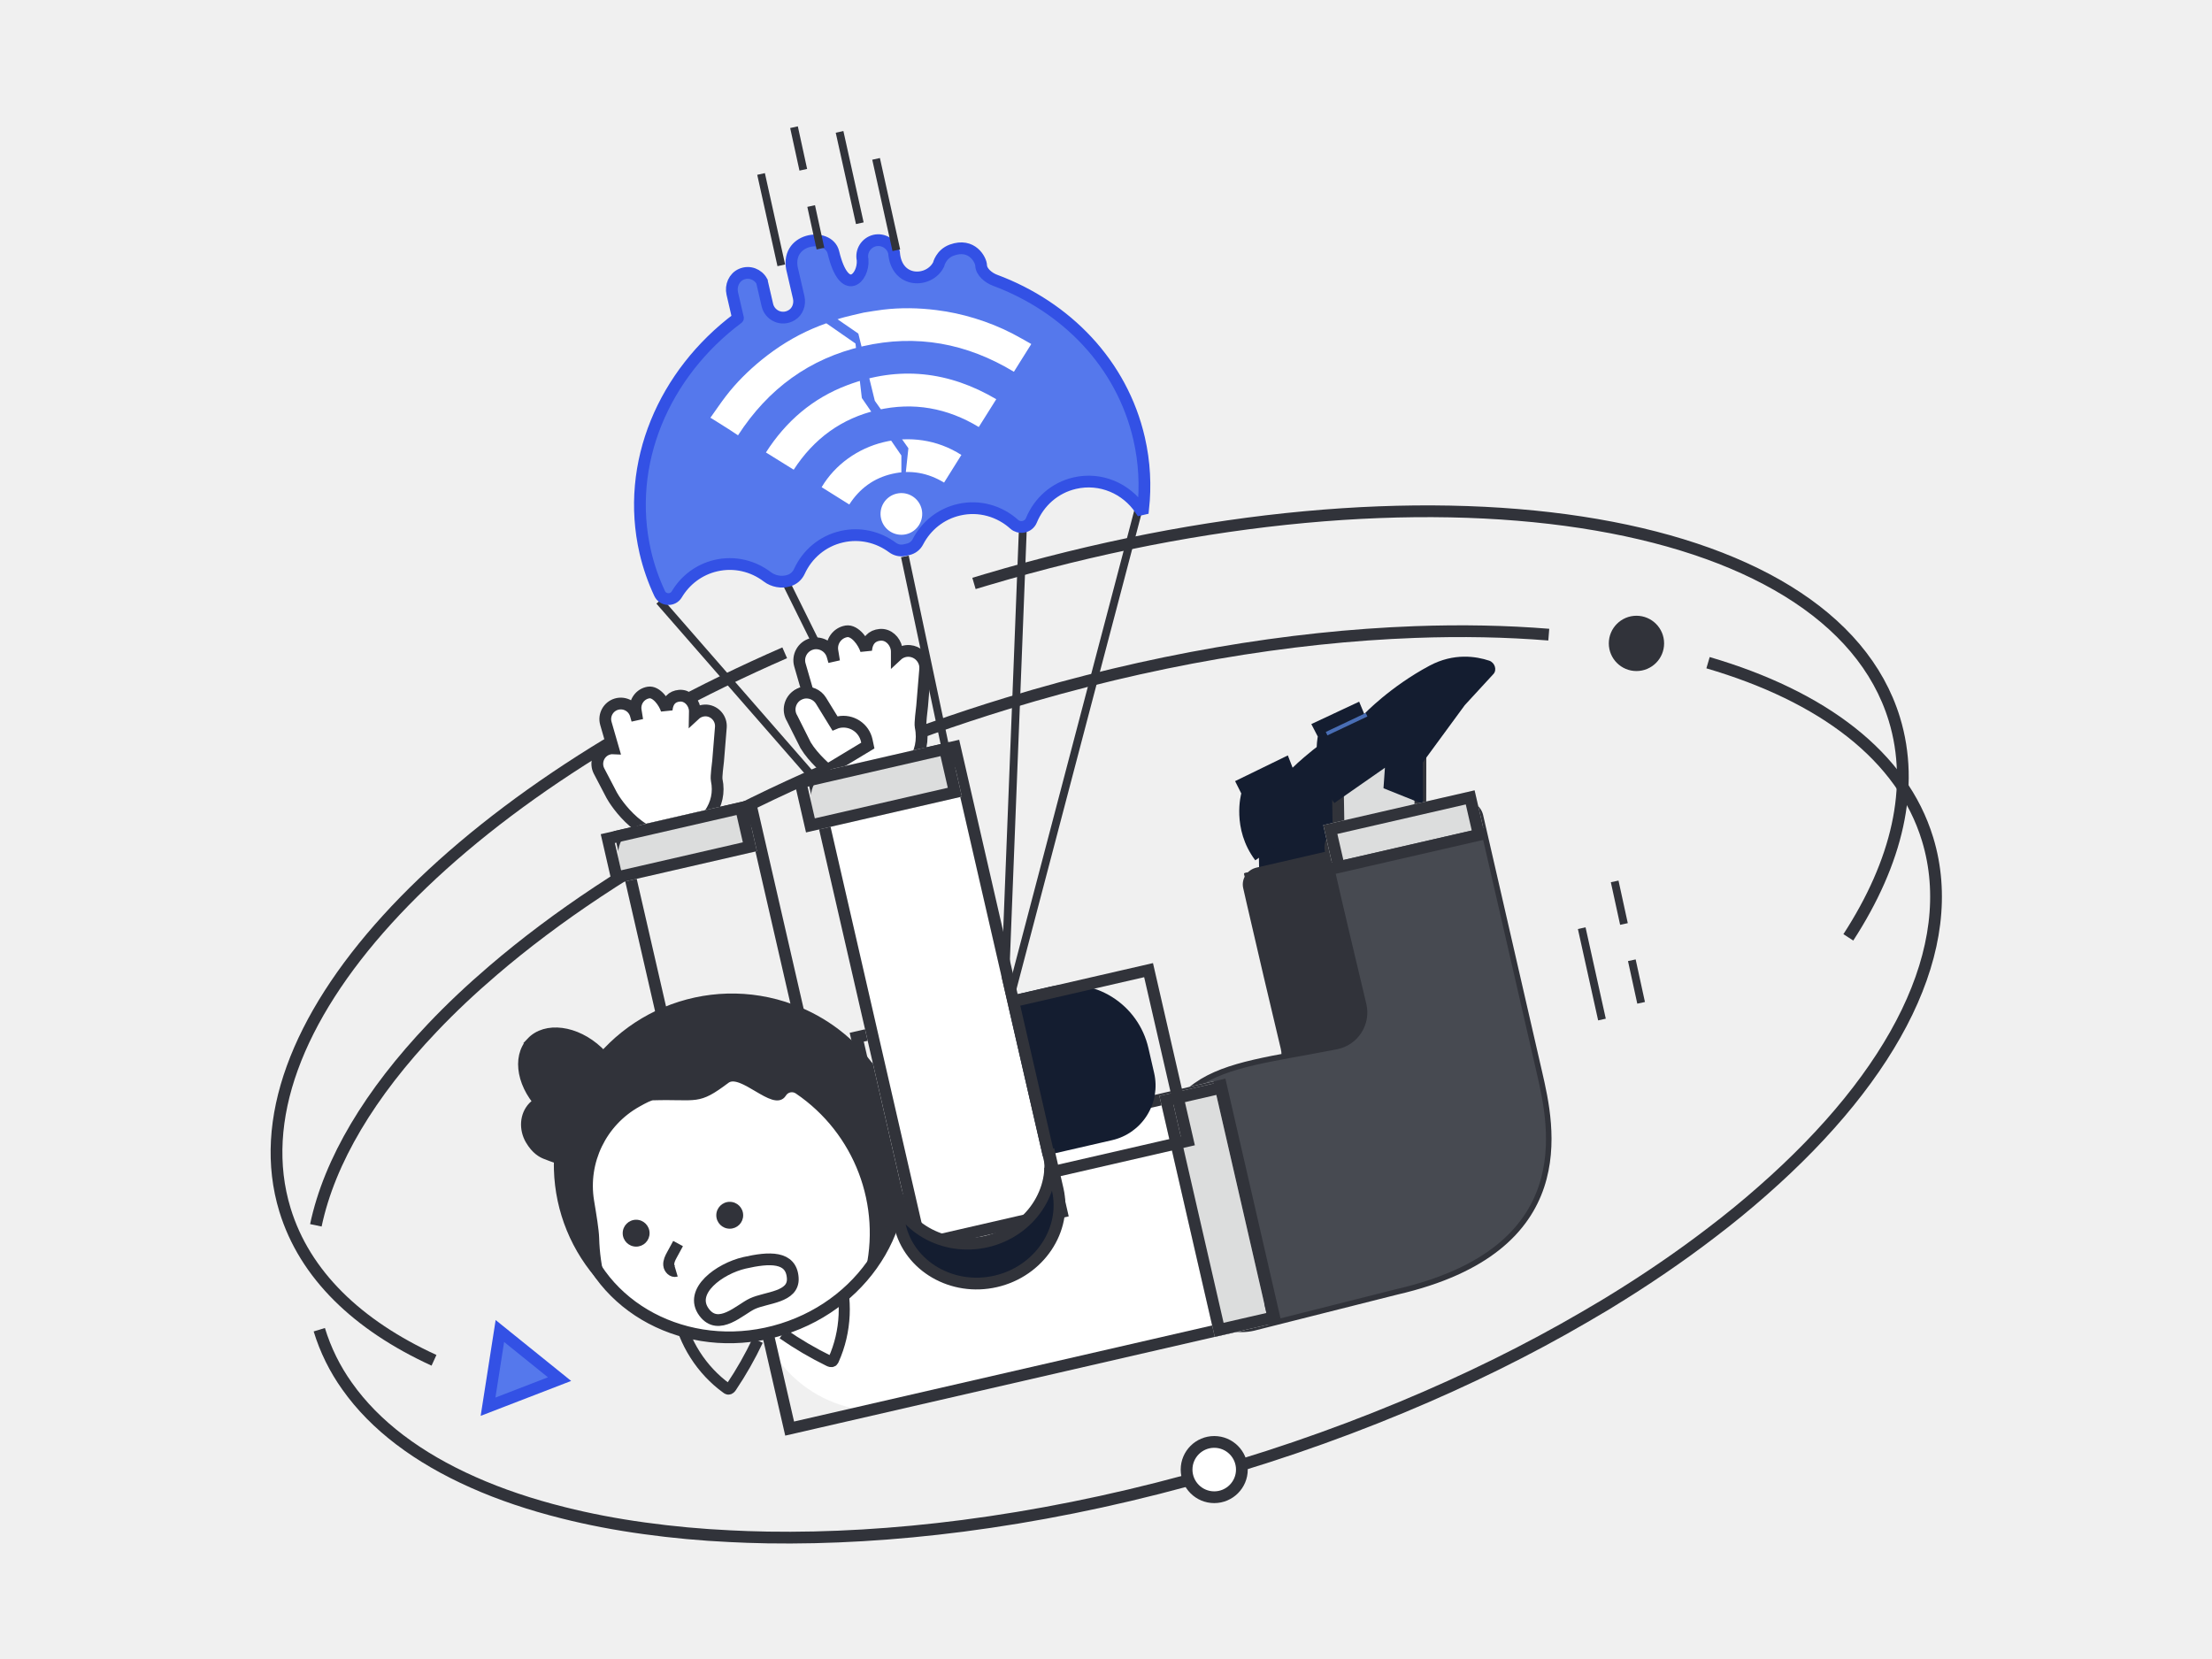
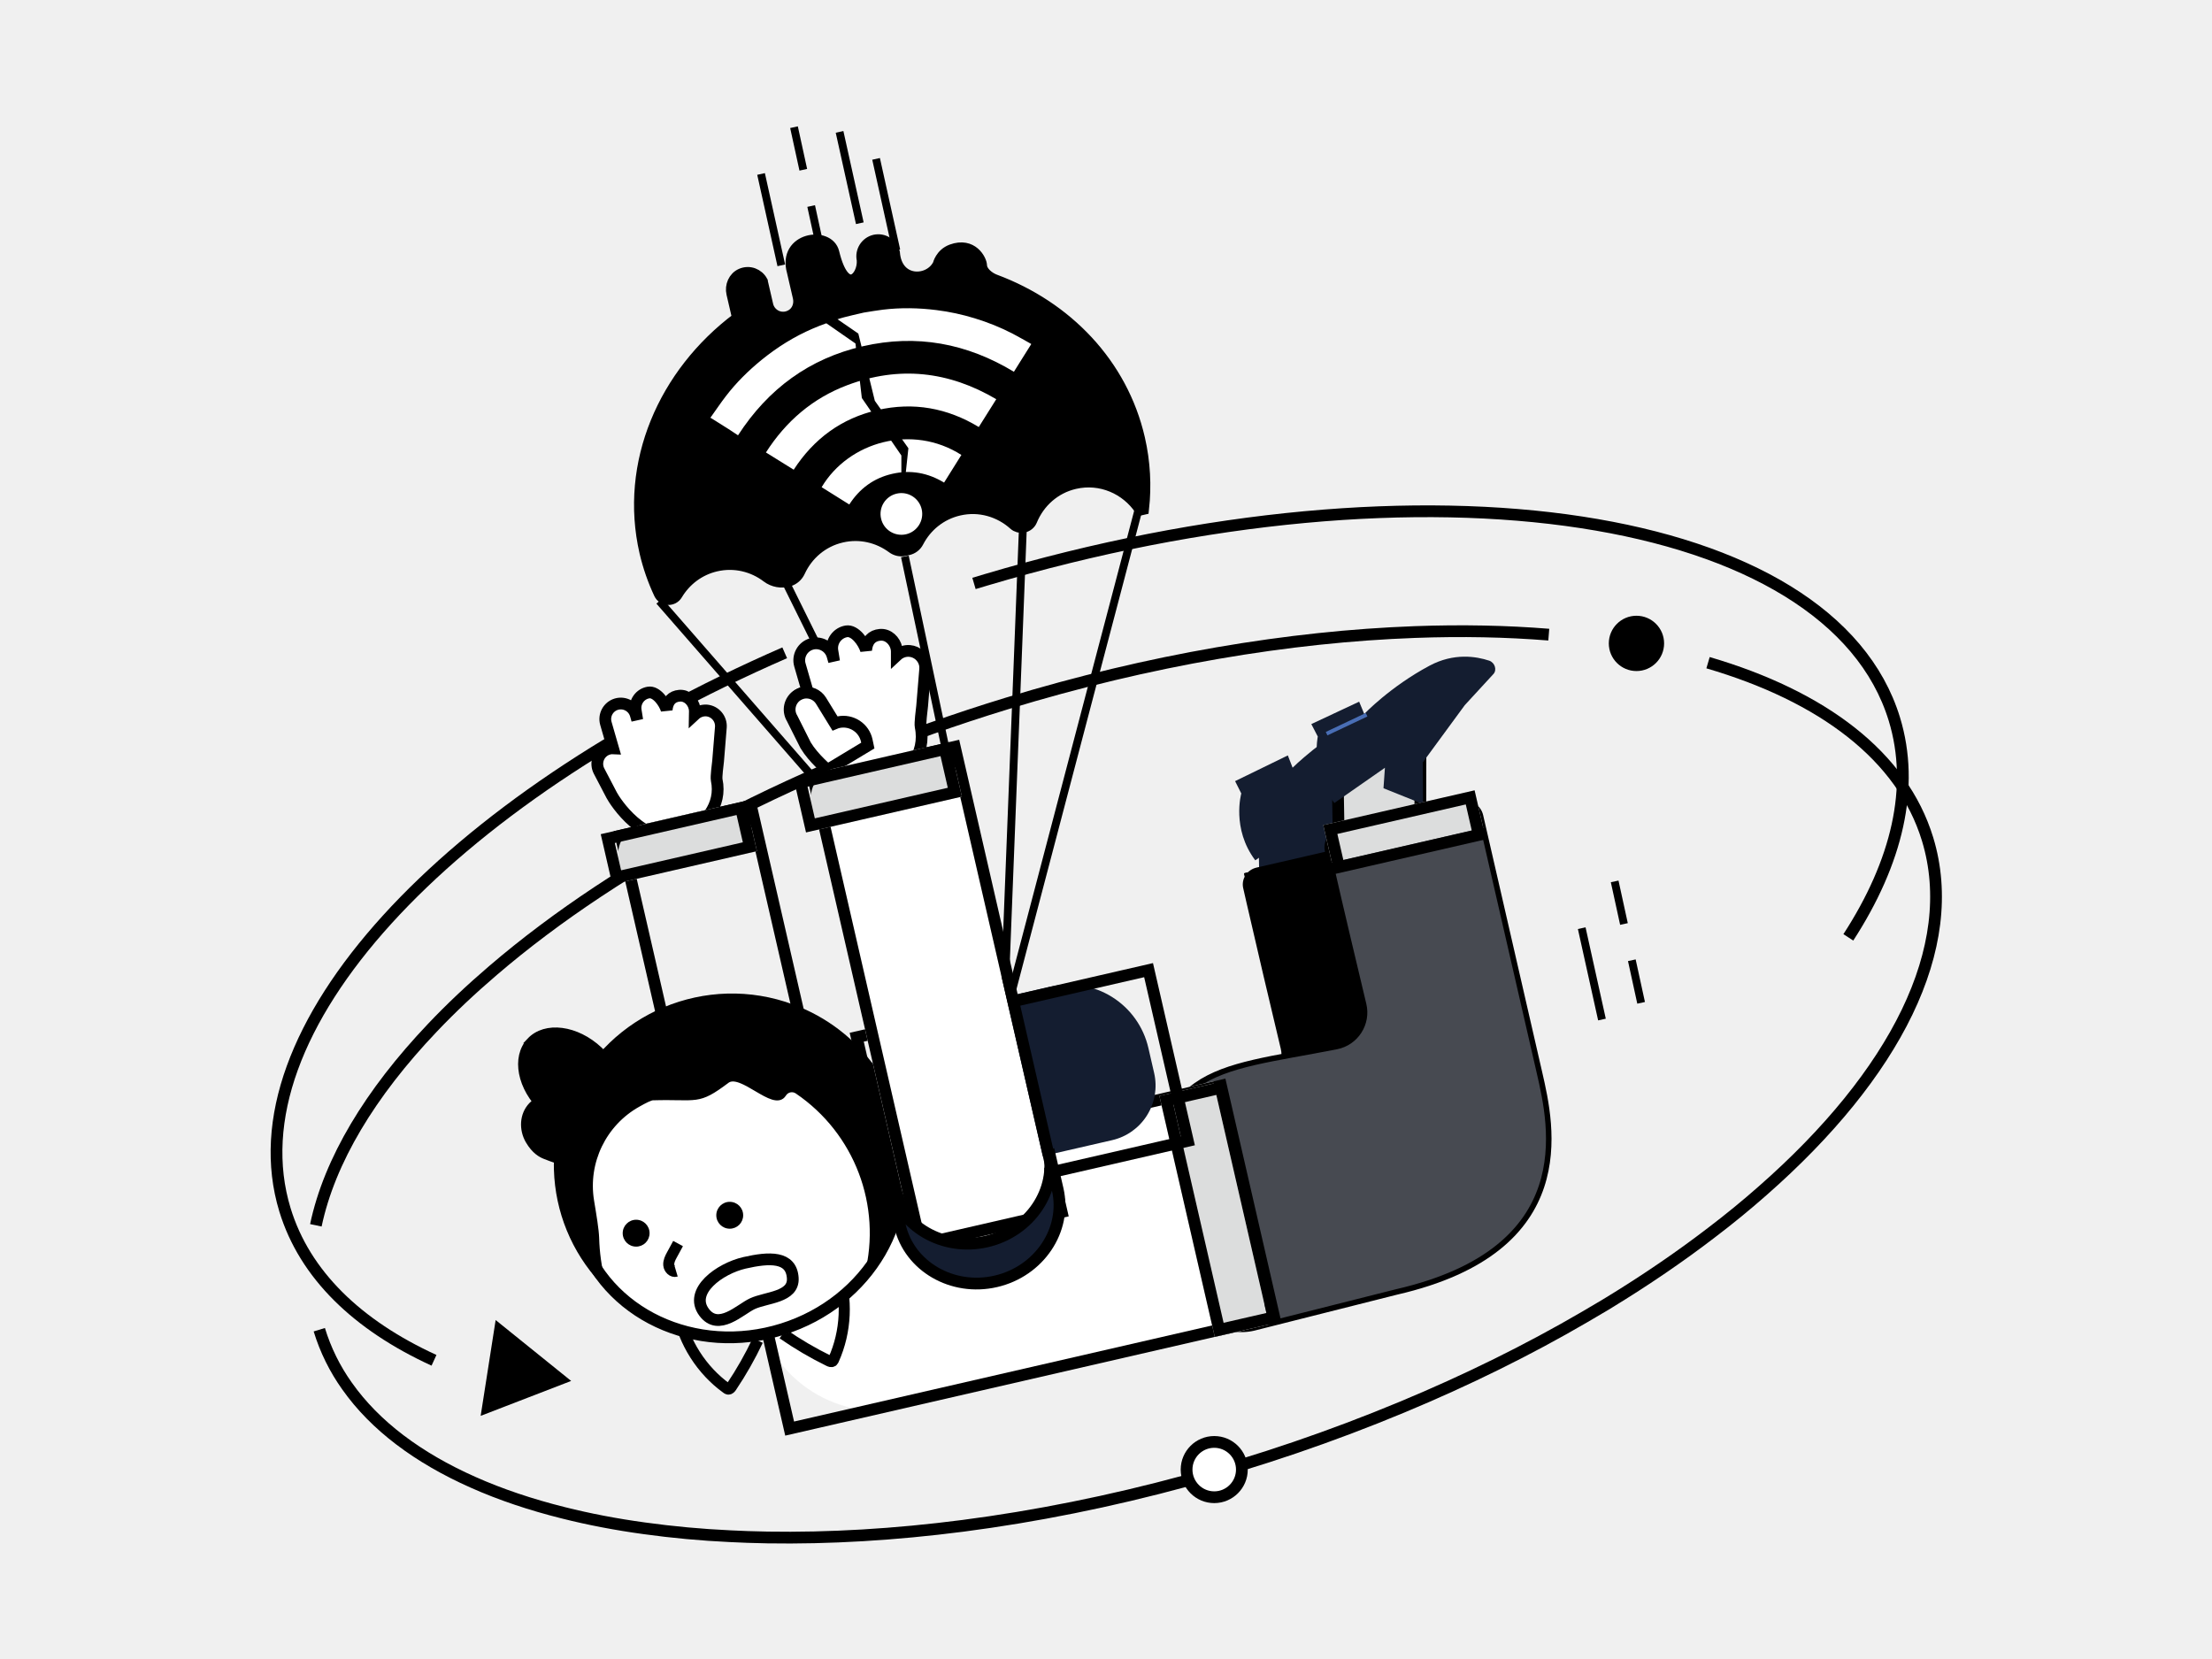
<svg xmlns="http://www.w3.org/2000/svg" viewBox="0 0 400 300" fill="none">
-   <path d="M78.48 245.986c-13.84-6.34-23.37-15.49-26.95-27.21-9.88-32.4 29.02-73.97 90.37-100.73" stroke="#31333A" stroke-width="2.126" />
-   <path fill-rule="evenodd" clip-rule="evenodd" d="M295.923 111.346c-2.76 0-5 2.24-5 5s2.24 5 5 5 5-2.24 5-5-2.24-5-5-5Z" fill="#31333A" />
-   <path d="M176.127 105.504c.75-.22 1.49-.45 2.24-.67 79.45-23.62 152.7-12.48 164.2 25.22 3.74 12.27.49 25.85-8.33 39.45" stroke="#31333A" stroke-width="2.126" />
-   <path d="M57.118 221.574c2.46-11.69 9.82-23.9 21.1-35.75 3.31-3.49 6.98-6.95 10.96-10.35 11.4-9.77 25.39-19.07 41.38-27.38 15.5-8.07 32.87-15.19 51.57-20.9 25.8-7.87 51.01-12.07 73.72-12.9 8.45-.31 16.55-.15 24.22.47M308.868 119.835c20.71 6.07 35.11 16.87 39.7 31.91 5.98 19.62-5.91 42.59-29.84 63.59-2.9 2.56-5.99 5.09-9.24 7.56-5.7 4.37-11.91 8.61-18.58 12.68l-1.44.87-.03.01c-.96.58-1.93 1.15-2.92 1.72-10.1 5.89-21.17 11.37-33.03 16.3a316.644 316.644 0 0 1-38.97 13.3c-13.8 3.75-27.36 6.45-40.38 8.14-12.36 1.6-24.24 2.29-35.37 2.11-.12 0-.23 0-.34-.01-2.16-.04-4.3-.11-6.4-.22a170.912 170.912 0 0 1-15.52-1.43c-5.13-.7-10.02-1.64-14.63-2.8-5.92-1.48-11.4-3.32-16.33-5.52-9.94-4.41-17.73-10.23-22.78-17.39a35.28 35.28 0 0 1-5.03-10.2" stroke="#31333A" stroke-width="2.126" />
-   <path fill-rule="evenodd" clip-rule="evenodd" d="m90.394 240.689 10.79 8.7-12.93 4.99 2.14-13.69Z" fill="#5578EC" />
-   <path d="m101.184 249.389-10.79-8.7-2.14 13.69 12.93-4.99Z" stroke="#3351E5" stroke-width="2.126" />
+   <path d="M78.48 245.986c-13.84-6.34-23.37-15.49-26.95-27.21-9.88-32.4 29.02-73.97 90.37-100.73" stroke="#000000" stroke-width="2.126" />
+   <path fill-rule="evenodd" clip-rule="evenodd" d="M295.923 111.346c-2.76 0-5 2.24-5 5s2.24 5 5 5 5-2.24 5-5-2.24-5-5-5Z" fill="#000000" />
+   <path d="M176.127 105.504c.75-.22 1.49-.45 2.24-.67 79.45-23.62 152.7-12.48 164.2 25.22 3.74 12.27.49 25.85-8.33 39.45" stroke="#000000" stroke-width="2.126" />
+   <path d="M57.118 221.574c2.46-11.69 9.82-23.9 21.1-35.75 3.31-3.49 6.98-6.95 10.96-10.35 11.4-9.77 25.39-19.07 41.38-27.38 15.5-8.07 32.87-15.19 51.57-20.9 25.8-7.87 51.01-12.07 73.72-12.9 8.45-.31 16.55-.15 24.22.47M308.868 119.835c20.71 6.07 35.11 16.87 39.7 31.91 5.98 19.62-5.91 42.59-29.84 63.59-2.9 2.56-5.99 5.09-9.24 7.56-5.7 4.37-11.91 8.61-18.58 12.68l-1.44.87-.03.01c-.96.58-1.93 1.15-2.92 1.72-10.1 5.89-21.17 11.37-33.03 16.3a316.644 316.644 0 0 1-38.97 13.3c-13.8 3.75-27.36 6.45-40.38 8.14-12.36 1.6-24.24 2.29-35.37 2.11-.12 0-.23 0-.34-.01-2.16-.04-4.3-.11-6.4-.22a170.912 170.912 0 0 1-15.52-1.43c-5.13-.7-10.02-1.64-14.63-2.8-5.92-1.48-11.4-3.32-16.33-5.52-9.94-4.41-17.73-10.23-22.78-17.39a35.28 35.28 0 0 1-5.03-10.2" stroke="#000000" stroke-width="2.126" />
+   <path fill-rule="evenodd" clip-rule="evenodd" d="m90.394 240.689 10.79 8.7-12.93 4.99 2.14-13.69Z" fill="#000" />
+   <path d="m101.184 249.389-10.79-8.7-2.14 13.69 12.93-4.99Z" stroke="#000000" stroke-width="2.126" />
  <path fill-rule="evenodd" clip-rule="evenodd" d="M219.571 260.745c-2.76 0-5 2.24-5 5s2.24 5 5 5 5-2.24 5-5-2.24-5-5-5Z" fill="#fff" />
-   <path d="M219.571 260.745c-2.76 0-5 2.24-5 5s2.24 5 5 5 5-2.24 5-5-2.24-5-5-5Z" stroke="#31333A" stroke-width="2.126" />
+   <path d="M219.571 260.745c-2.76 0-5 2.24-5 5s2.24 5 5 5 5-2.24 5-5-2.24-5-5-5Z" stroke="#000000" stroke-width="2.126" />
  <path fill-rule="evenodd" clip-rule="evenodd" d="M129.794 138.147c-.108.908-.289 2.422-.191 2.902.95 4.51-2.08 8.41-6.45 9.88-6.65 2.24-11.97-6.03-12.53-7.11l-2.3-4.4a2.838 2.838 0 0 1 1.2-3.8c.23-.11.47-.2.72-.25.21-.04.42-.06.62-.05l-1.3-4.51a2.817 2.817 0 0 1 2.12-3.53c1.42-.3 2.87.55 3.28 1.97l.27.95-.28-1.75c-.24-1.53.8-2.98 2.33-3.22 1.41-.23 2.87 1.81 3.27 3.14.14-1.61.98-2.45 2.31-2.56 1.36-.12 2.46.97 2.73 2.24.04.18.06.39.06.6l-.01.58c.56-.52 1.34-.81 2.15-.75a2.83 2.83 0 0 1 2.56 3.04l-.5 6.12c-.013.124-.034.3-.059.508Z" fill="#fff" />
-   <path d="M129.603 141.049c-.12-.59.18-2.74.25-3.41l.5-6.12a2.83 2.83 0 0 0-2.56-3.04c-.81-.06-1.59.23-2.15.75l.01-.58c0-.21-.02-.42-.06-.6-.27-1.27-1.37-2.36-2.73-2.24-1.33.11-2.17.95-2.31 2.56-.4-1.33-1.86-3.37-3.27-3.14-1.53.24-2.57 1.69-2.33 3.22l.28 1.75-.27-.95a2.82 2.82 0 0 0-3.48-1.92c-1.49.43-2.35 2-1.92 3.48l1.3 4.51c-.2-.01-.41.01-.62.05-.25.05-.49.14-.72.25a2.838 2.838 0 0 0-1.2 3.8l2.3 4.4c.56 1.08 5.88 9.35 12.53 7.11 4.37-1.47 7.4-5.37 6.45-9.88Z" stroke="#31333A" stroke-width="2.126" />
-   <path d="m119.232 108.689 62.89 72.07M142.293 105.671l10.93 22.08 3.45 6.97 4.67 9.45 19.03 38.47M163.63 100.621l4.98 23.5 1.57 7.42 2.13 10.05 8.66 40.96M184.965 95.57l-.97 24.92-.31 7.87-.42 10.66-1.7 43.44M206.31 90.52l-5.13 19.511-1.8 6.83-2.19 8.32-2.96 11.26-12.07 45.92" stroke="#31333A" stroke-width="1.417" />
+   <path d="M129.603 141.049c-.12-.59.18-2.74.25-3.41l.5-6.12a2.83 2.83 0 0 0-2.56-3.04c-.81-.06-1.59.23-2.15.75l.01-.58c0-.21-.02-.42-.06-.6-.27-1.27-1.37-2.36-2.73-2.24-1.33.11-2.17.95-2.31 2.56-.4-1.33-1.86-3.37-3.27-3.14-1.53.24-2.57 1.69-2.33 3.22l.28 1.75-.27-.95a2.82 2.82 0 0 0-3.48-1.92c-1.49.43-2.35 2-1.92 3.48l1.3 4.51c-.2-.01-.41.01-.62.05-.25.05-.49.14-.72.25a2.838 2.838 0 0 0-1.2 3.8l2.3 4.4c.56 1.08 5.88 9.35 12.53 7.11 4.37-1.47 7.4-5.37 6.45-9.88Z" stroke="#000000" stroke-width="2.126" />
+   <path d="m119.232 108.689 62.89 72.07M142.293 105.671l10.93 22.08 3.45 6.97 4.67 9.45 19.03 38.47M163.63 100.621l4.98 23.5 1.57 7.42 2.13 10.05 8.66 40.96M184.965 95.57l-.97 24.92-.31 7.87-.42 10.66-1.7 43.44M206.31 90.52l-5.13 19.511-1.8 6.83-2.19 8.32-2.96 11.26-12.07 45.92" stroke="#000000" stroke-width="1.417" />
  <path fill-rule="evenodd" clip-rule="evenodd" d="m242.317 144.705-.03 19.21-14.46 1.64-.25-15 14.74-5.85Z" fill="#141D30" />
  <path fill-rule="evenodd" clip-rule="evenodd" d="m244.624 147.163-.38 7.68-7.53-2.52.49-3.79-10.21 7.04c-4.33-5.73-2.53-12.09-2.53-12.09l-1.12-2.23 9.54-4.65.86 2.22s5.33-5.3 13.22-9.6c4.86-2.64 9.17-2.21 11.65-1.55 1.09.29 1.47 1.63.68 2.43l-5.89 6.05-8.78 11.01Z" fill="#141D30" />
-   <path fill-rule="evenodd" clip-rule="evenodd" d="M232.089 189.524c-1.47-6.12-4.81-20.32-6.19-26.39l-.6-2.64c-.32-1.39.59-2.79 2.04-3.12l20.17-4.64c1.44-.33 2.87.53 3.19 1.92l9.47 41.22c1.97 8.54 6.52 28.36-24.01 35.38l-23.77 5.98c-4.76 1.09-9.51-1.77-10.56-6.35l-4.01-17.45c-1.308-5.704-.93-5.946 3.26-8.634.872-.559 1.909-1.224 3.13-2.066 5.16-3.55 12.71-4.31 23.33-6.41 3.22-.64 5.29-3.72 4.55-6.8Z" fill="#31333A" />
-   <path d="M225.899 163.134c1.38 6.07 4.72 20.27 6.19 26.39.74 3.08-1.33 6.16-4.55 6.8-10.62 2.1-18.17 2.86-23.33 6.41-7.09 4.89-7.97 3.81-6.39 10.7l4.01 17.45c1.05 4.58 5.8 7.44 10.56 6.35l23.77-5.98c30.53-7.02 25.98-26.84 24.01-35.38l-9.47-41.22c-.32-1.39-1.75-2.25-3.19-1.92l-20.17 4.64c-1.45.33-2.36 1.73-2.04 3.12l.6 2.64Z" stroke="#31333A" />
-   <path fill-rule="evenodd" clip-rule="evenodd" d="m224.965 157.915 1.433 6.237 25.155-5.781-1.434-6.237-25.154 5.781Z" fill="#31333A" />
-   <path d="m251.177 158.969-1.433-6.236-24.18 5.558 1.433 6.236 24.18-5.558Z" stroke="#31333A" />
+   <path fill-rule="evenodd" clip-rule="evenodd" d="M232.089 189.524c-1.47-6.12-4.81-20.32-6.19-26.39l-.6-2.64c-.32-1.39.59-2.79 2.04-3.12l20.17-4.64c1.44-.33 2.87.53 3.19 1.92l9.47 41.22c1.97 8.54 6.52 28.36-24.01 35.38l-23.77 5.98c-4.76 1.09-9.51-1.77-10.56-6.35l-4.01-17.45c-1.308-5.704-.93-5.946 3.26-8.634.872-.559 1.909-1.224 3.13-2.066 5.16-3.55 12.71-4.31 23.33-6.41 3.22-.64 5.29-3.72 4.55-6.8Z" fill="#000000" />
+   <path d="M225.899 163.134c1.38 6.07 4.72 20.27 6.19 26.39.74 3.08-1.33 6.16-4.55 6.8-10.62 2.1-18.17 2.86-23.33 6.41-7.09 4.89-7.97 3.81-6.39 10.7l4.01 17.45c1.05 4.58 5.8 7.44 10.56 6.35l23.77-5.98c30.53-7.02 25.98-26.84 24.01-35.38l-9.47-41.22c-.32-1.39-1.75-2.25-3.19-1.92l-20.17 4.64c-1.45.33-2.36 1.73-2.04 3.12l.6 2.64Z" stroke="#000000" />
+   <path fill-rule="evenodd" clip-rule="evenodd" d="m224.965 157.915 1.433 6.237 25.155-5.781-1.434-6.237-25.154 5.781Z" fill="#000000" />
+   <path d="m251.177 158.969-1.433-6.236-24.18 5.558 1.433 6.236 24.18-5.558Z" stroke="#000000" />
  <path fill-rule="evenodd" clip-rule="evenodd" d="m256.867 134.162-.04 19.52-14.68 1.67-.26-15.25 14.98-5.94Z" fill="#DCDDDD" />
-   <path d="m256.827 153.682.04-19.52-14.98 5.94.26 15.25 14.68-1.67Z" stroke="#31333A" stroke-width="2.126" />
+   <path d="m256.827 153.682.04-19.52-14.98 5.94.26 15.25 14.68-1.67Z" stroke="#000000" stroke-width="2.126" />
  <path fill-rule="evenodd" clip-rule="evenodd" d="m257.329 145.406-7.15-2.87.26-3.7-9.15 6.38c-4.34-5.86-2.99-12.02-2.99-12.02l-1.17-2.26 8.65-4.05.92 2.22s4.68-4.93 11.81-8.73c4.39-2.35 8.43-1.69 10.78-.91 1.03.34 1.45 1.68.77 2.42l-5.18 5.63-7.6 10.36.05 7.53Z" fill="#141D30" />
  <path d="m239.891 132.669 7.23-3.42" stroke="#496EB5" stroke-width=".688" />
  <path fill-rule="evenodd" clip-rule="evenodd" d="M240.075 153.865a2.92 2.92 0 0 1 2.2-3.5l21.94-5.05c1.57-.36 3.14.63 3.5 2.2l10.68 46.49.002.007c2.211 9.634 7.34 31.985-25.862 39.613l-25.86 6.52c-5.17 1.19-10.37-2.07-11.56-7.24l-4.52-19.68c-1.79-7.77-1.96-11.53 5.72-16.97 5.6-3.95 13.82-4.74 25.38-7.01 3.49-.69 5.72-4.15 4.89-7.61-1.65-6.91-4.28-17.95-5.83-24.8l-.68-2.97Z" fill="#474A51" />
-   <path d="M242.275 150.365a2.92 2.92 0 0 0-2.2 3.5l.68 2.97c1.55 6.85 4.18 17.89 5.83 24.8.83 3.46-1.4 6.92-4.89 7.61-11.56 2.27-19.78 3.06-25.38 7.01-7.68 5.44-7.51 9.2-5.72 16.97l4.52 19.68c1.19 5.17 6.39 8.43 11.56 7.24l25.86-6.52c33.21-7.63 28.07-29.99 25.86-39.62l-10.68-46.49a2.928 2.928 0 0 0-3.5-2.2l-21.94 5.05Z" stroke="#31333A" />
+   <path d="M242.275 150.365a2.92 2.92 0 0 0-2.2 3.5l.68 2.97c1.55 6.85 4.18 17.89 5.83 24.8.83 3.46-1.4 6.92-4.89 7.61-11.56 2.27-19.78 3.06-25.38 7.01-7.68 5.44-7.51 9.2-5.72 16.97l4.52 19.68c1.19 5.17 6.39 8.43 11.56 7.24l25.86-6.52c33.21-7.63 28.07-29.99 25.86-39.62l-10.68-46.49a2.928 2.928 0 0 0-3.5-2.2l-21.94 5.05Z" stroke="#000000" />
  <path fill-rule="evenodd" clip-rule="evenodd" d="m163.963 254.559 60.775-13.968a5 5 0 0 0 3.121-2.226 5 5 0 0 0 .64-3.779l-8.977-39.062-72.325 16.622a15.676 15.676 0 0 0-9.788 6.97 15.674 15.674 0 0 0-1.996 11.848l1.532 6.666a22.53 22.53 0 0 0 10.002 14.057 22.545 22.545 0 0 0 17.016 2.872Z" fill="#fff" />
-   <path d="m220.794 196.323-87.624 20.138 9.623 41.871 87.624-20.139-9.623-41.87Z" stroke="#31333A" stroke-width="2.126" />
-   <path d="m135.795 145.694-23.545 5.411L130 228.337l23.545-5.411-17.75-77.232Z" stroke="#31333A" stroke-width="2.126" />
-   <path d="M137.025 242.4a64.573 64.573 0 0 1-4.78 8.41c-.13.19-.31.4-.54.39-.12-.01-.23-.09-.32-.16-4.51-3.26-7.71-8.28-8.77-13.74M141.545 241.192c2.65 1.84 5.44 3.48 8.34 4.9.21.1.47.2.66.07.1-.07.15-.19.2-.3 2.28-5.07 2.55-11.02.74-16.28" stroke="#31333A" stroke-width="2" />
+   <path d="m220.794 196.323-87.624 20.138 9.623 41.871 87.624-20.139-9.623-41.87Z" stroke="#000000" stroke-width="2.126" />
+   <path d="m135.795 145.694-23.545 5.411L130 228.337l23.545-5.411-17.75-77.232Z" stroke="#000000" stroke-width="2.126" />
+   <path d="M137.025 242.4a64.573 64.573 0 0 1-4.78 8.41c-.13.19-.31.4-.54.39-.12-.01-.23-.09-.32-.16-4.51-3.26-7.71-8.28-8.77-13.74M141.545 241.192c2.65 1.84 5.44 3.48 8.34 4.9.21.1.47.2.66.07.1-.07.15-.19.2-.3 2.28-5.07 2.55-11.02.74-16.28" stroke="#000000" stroke-width="2" />
  <path fill-rule="evenodd" clip-rule="evenodd" d="m219.67 241.756 9.814-2.256-10.015-43.574-9.814 2.256 10.015 43.574Z" fill="#DCDDDD" />
-   <path d="m220.746 196.723-9.816 2.256 9.538 41.501 9.816-2.256-9.538-41.501Z" stroke="#31333A" stroke-width="2.126" />
+   <path d="m220.746 196.723-9.816 2.256 9.538 41.501 9.816-2.256-9.538-41.501Z" stroke="#000000" stroke-width="2.126" />
  <path fill-rule="evenodd" clip-rule="evenodd" d="m129.519 146.045-13.537 3.111a5.407 5.407 0 0 0-4.061 6.484l.876 3.811 24.082-5.535-.876-3.811a5.406 5.406 0 0 0-6.484-4.06Z" fill="#DCDDDD" />
-   <path d="m111.518 158.654 24.087-5.536-1.611-7.009-24.087 5.535 1.611 7.01Z" stroke="#31333A" stroke-width="2.126" />
+   <path d="m111.518 158.654 24.087-5.536-1.611-7.009-24.087 5.535 1.611 7.01Z" stroke="#000000" stroke-width="2.126" />
  <path fill-rule="evenodd" clip-rule="evenodd" d="m170.13 213.296 30.972-7.118a10.108 10.108 0 0 0 6.315-4.489 10.117 10.117 0 0 0 1.291-7.643l-1.044-4.542a14.781 14.781 0 0 0-6.56-9.214 14.776 14.776 0 0 0-11.153-1.87l-21.908 5.035c-7.953 1.828-12.914 9.751-11.087 17.703L158 205.7c1.252 5.448 6.682 8.848 12.13 7.596Z" fill="#141D30" />
-   <path d="m207.699 175.432-52.777 12.13 7.095 30.87 52.777-12.129-7.095-30.871Z" stroke="#31333A" stroke-width="2.126" />
+   <path d="m207.699 175.432-52.777 12.13 7.095 30.87 52.777-12.129-7.095-30.871Z" stroke="#000000" stroke-width="2.126" />
  <path fill-rule="evenodd" clip-rule="evenodd" d="M142.262 197.588a.21.21 0 0 1 .04-.06c.29-.46.91-.6 1.38-.3 11.15 7.13 16.54 20.55 13.43 33.39-5.2 7.01-13.85 11.72-23.77 12.02-2.65.08-5.23-.16-7.69-.69-.38-.08-.75-.16-1.12-.26-.03 0-.05-.01-.08-.02a31.17 31.17 0 0 1-16.79-11.2l-.17-.23c-2.85-4.05-4.57-8.86-4.73-14.04-.05-1.79.09-3.55.4-5.26 1.87.484 3.471-3.523 5.093-7.586 1.562-3.909 3.144-7.87 5.007-7.934 8.21-.25 9.18-.78 14.6-4.85 1.386-1.013 4.526 1.452 7.545 3.823 3.059 2.402 5.994 4.707 6.855 3.197Z" fill="#fff" />
-   <path fill-rule="evenodd" clip-rule="evenodd" d="M98.487 209.08c-.62-.25-1.84-.84-2.97-2.78-1.19-2.07-1.09-4.73.56-6.47 1.692-1.802 3.831-1.461 5.554-1.187.801.127 1.512.241 2.046.117 6.77-15.13 24.12-22.4 39.66-16.62 11.86 4.39 19.87 15.54 20.27 28.18.23 7.34-2.17 14.52-6.77 20.25a30.992 30.992 0 0 0-12.65-33.25l-.09-.06c-.83-.5-1.91-.23-2.41.6-.857 1.392-2.829.227-4.898-.997-1.987-1.175-4.064-2.404-5.332-1.473-4.172 3.138-5.008 3.125-8.931 3.065a93.366 93.366 0 0 0-4.479.015c-.43.01-1.44.51-2.69 1.22-6.19 3.47-9.57 10.44-8.43 17.45.45 2.73.87 5.22.92 6.75.07 2.62.43 5.22 1.08 7.76a30.862 30.862 0 0 1-8.26-20.13c-.02-.55-.01-1.1 0-1.64-.74-.25-1.47-.51-2.18-.8Z" fill="#31333A" />
-   <path d="M95.517 206.3c1.13 1.94 2.35 2.53 2.97 2.78.71.29 1.44.55 2.18.8-.01.54-.02 1.09 0 1.64.22 7.49 3.15 14.64 8.26 20.13-.65-2.54-1.01-5.14-1.08-7.76-.05-1.53-.47-4.02-.92-6.75-1.14-7.01 2.24-13.98 8.43-17.45 1.25-.71 2.26-1.21 2.69-1.22 8.2-.24 8 .99 13.41-3.08 2.59-1.9 8.55 5.2 10.23 2.47a1.757 1.757 0 0 1 2.5-.54 30.992 30.992 0 0 1 12.65 33.25c4.6-5.73 7-12.91 6.77-20.25-.4-12.64-8.41-23.79-20.27-28.18-15.54-5.78-32.89 1.49-39.66 16.62-1.68.39-5.12-1.57-7.6 1.07-1.65 1.74-1.75 4.4-.56 6.47Z" stroke="#31333A" />
-   <path d="M125.141 188.173c-15.699 4.913-24.765 20.575-20.256 34.986 4.509 14.411 20.886 22.111 36.586 17.199 15.689-4.91 24.756-20.572 20.246-34.983-4.509-14.411-20.886-22.112-36.576-17.202Z" stroke="#31333A" stroke-width="2.126" />
-   <path d="m122.617 224.874-1.1 2.02c-.32.58-.64 1.21-.58 1.87.06.66.69 1.31 1.33 1.12" stroke="#31333A" stroke-width="2" />
+   <path fill-rule="evenodd" clip-rule="evenodd" d="M98.487 209.08c-.62-.25-1.84-.84-2.97-2.78-1.19-2.07-1.09-4.73.56-6.47 1.692-1.802 3.831-1.461 5.554-1.187.801.127 1.512.241 2.046.117 6.77-15.13 24.12-22.4 39.66-16.62 11.86 4.39 19.87 15.54 20.27 28.18.23 7.34-2.17 14.52-6.77 20.25a30.992 30.992 0 0 0-12.65-33.25l-.09-.06c-.83-.5-1.91-.23-2.41.6-.857 1.392-2.829.227-4.898-.997-1.987-1.175-4.064-2.404-5.332-1.473-4.172 3.138-5.008 3.125-8.931 3.065a93.366 93.366 0 0 0-4.479.015c-.43.01-1.44.51-2.69 1.22-6.19 3.47-9.57 10.44-8.43 17.45.45 2.73.87 5.22.92 6.75.07 2.62.43 5.22 1.08 7.76a30.862 30.862 0 0 1-8.26-20.13c-.02-.55-.01-1.1 0-1.64-.74-.25-1.47-.51-2.18-.8Z" fill="#000000" />
+   <path d="M95.517 206.3c1.13 1.94 2.35 2.53 2.97 2.78.71.29 1.44.55 2.18.8-.01.54-.02 1.09 0 1.64.22 7.49 3.15 14.64 8.26 20.13-.65-2.54-1.01-5.14-1.08-7.76-.05-1.53-.47-4.02-.92-6.75-1.14-7.01 2.24-13.98 8.43-17.45 1.25-.71 2.26-1.21 2.69-1.22 8.2-.24 8 .99 13.41-3.08 2.59-1.9 8.55 5.2 10.23 2.47a1.757 1.757 0 0 1 2.5-.54 30.992 30.992 0 0 1 12.65 33.25c4.6-5.73 7-12.91 6.77-20.25-.4-12.64-8.41-23.79-20.27-28.18-15.54-5.78-32.89 1.49-39.66 16.62-1.68.39-5.12-1.57-7.6 1.07-1.65 1.74-1.75 4.4-.56 6.47Z" stroke="#000000" />
+   <path d="M125.141 188.173c-15.699 4.913-24.765 20.575-20.256 34.986 4.509 14.411 20.886 22.111 36.586 17.199 15.689-4.91 24.756-20.572 20.246-34.983-4.509-14.411-20.886-22.112-36.576-17.202Z" stroke="#000000" stroke-width="2.126" />
+   <path d="m122.617 224.874-1.1 2.02c-.32.58-.64 1.21-.58 1.87.06.66.69 1.31 1.33 1.12" stroke="#000000" stroke-width="2" />
  <path fill-rule="evenodd" clip-rule="evenodd" d="M127.327 237.303c-2.84-3.81 2.79-7.9 7.29-8.94 4.5-1.03 8.48-1.22 8.74 2.74.167 2.555-2.418 3.229-4.813 3.854-.914.239-1.801.47-2.497.796-.491.228-1.064.602-1.687 1.009-2.192 1.432-5 3.266-7.033.541Z" fill="#fff" />
-   <path d="M134.617 228.363c-4.5 1.04-10.13 5.13-7.29 8.94 2.61 3.5 6.5-.52 8.72-1.55 2.52-1.18 7.54-1.12 7.31-4.65-.26-3.96-4.24-3.77-8.74-2.74Z" stroke="#31333A" stroke-width="2.126" />
+   <path d="M134.617 228.363c-4.5 1.04-10.13 5.13-7.29 8.94 2.61 3.5 6.5-.52 8.72-1.55 2.52-1.18 7.54-1.12 7.31-4.65-.26-3.96-4.24-3.77-8.74-2.74Z" stroke="#000000" stroke-width="2.126" />
  <path fill-rule="evenodd" clip-rule="evenodd" d="m177.129 223.664 2.593-.596c6.335-1.456 10.28-7.77 8.825-14.105l-16.161-70.317a4.495 4.495 0 0 0-2.001-2.813 4.494 4.494 0 0 0-3.405-.572l-16.734 3.846a4.495 4.495 0 0 0-2.813 2.001 4.494 4.494 0 0 0-.572 3.405l16.161 70.316a11.744 11.744 0 0 0 5.226 7.336 11.744 11.744 0 0 0 8.881 1.499Z" fill="#fff" />
-   <path d="m172.652 135.048-25.527 5.867 19.331 84.111 25.527-5.867-19.331-84.111Z" stroke="#31333A" stroke-width="2.126" />
+   <path d="m172.652 135.048-25.527 5.867 19.331 84.111 25.527-5.867-19.331-84.111Z" stroke="#000000" stroke-width="2.126" />
  <path fill-rule="evenodd" clip-rule="evenodd" d="M180.066 231.71c-7.85 1.81-15.65-2.72-17.33-10.06l-1.66-7.21c1.69 7.34 9.49 11.86 17.33 10.06 7.85-1.8 12.88-9.28 11.2-16.62l1.66 7.21c1.68 7.34-3.36 14.82-11.2 16.62Z" fill="#141D30" />
-   <path d="M162.736 221.65c1.68 7.34 9.48 11.87 17.33 10.06 7.84-1.8 12.88-9.28 11.2-16.62l-1.66-7.21c1.68 7.34-3.35 14.82-11.2 16.62-7.84 1.8-15.64-2.72-17.33-10.06l1.66 7.21Z" stroke="#31333A" stroke-width="2.126" />
-   <path fill-rule="evenodd" clip-rule="evenodd" d="M115.033 220.568c-1.34 0-2.43 1.09-2.43 2.43 0 1.35 1.09 2.43 2.43 2.43a2.42 2.42 0 0 0 2.43-2.43c0-1.34-1.08-2.43-2.43-2.43ZM131.959 217.328c-1.34 0-2.43 1.09-2.43 2.43 0 1.35 1.09 2.43 2.43 2.43a2.42 2.42 0 0 0 2.43-2.43c0-1.34-1.08-2.43-2.43-2.43Z" fill="#31333A" />
+   <path d="M162.736 221.65c1.68 7.34 9.48 11.87 17.33 10.06 7.84-1.8 12.88-9.28 11.2-16.62l-1.66-7.21c1.68 7.34-3.35 14.82-11.2 16.62-7.84 1.8-15.64-2.72-17.33-10.06l1.66 7.21Z" stroke="#000000" stroke-width="2.126" />
+   <path fill-rule="evenodd" clip-rule="evenodd" d="M115.033 220.568c-1.34 0-2.43 1.09-2.43 2.43 0 1.35 1.09 2.43 2.43 2.43a2.42 2.42 0 0 0 2.43-2.43c0-1.34-1.08-2.43-2.43-2.43ZM131.959 217.328c-1.34 0-2.43 1.09-2.43 2.43 0 1.35 1.09 2.43 2.43 2.43a2.42 2.42 0 0 0 2.43-2.43c0-1.34-1.08-2.43-2.43-2.43Z" fill="#000000" />
  <path fill-rule="evenodd" clip-rule="evenodd" d="m239.288 149.208 1.559 6.783 27.367-6.29-1.559-6.783-27.367 6.29Z" fill="#DCDDDD" />
-   <path d="m267.416 150.975-1.56-6.784-25.292 5.813 1.559 6.784 25.293-5.813Z" stroke="#31333A" stroke-width="2.126" />
-   <path fill-rule="evenodd" clip-rule="evenodd" d="M95.77 188.157c-2.837 3.017-1.75 8.636 2.424 12.561 4.167 3.918 9.842 4.656 12.678 1.639 2.836-3.016 1.75-8.635-2.417-12.553-4.175-3.925-9.85-4.663-12.686-1.647Z" fill="#31333A" />
-   <path d="M95.77 188.157c-2.837 3.017-1.75 8.636 2.424 12.561 4.167 3.918 9.842 4.656 12.678 1.639 2.836-3.016 1.75-8.635-2.417-12.553-4.175-3.925-9.85-4.663-12.686-1.647Z" stroke="#31333A" />
-   <path fill-rule="evenodd" clip-rule="evenodd" d="M161.669 45.687c.43 5.66 6.42 5.47 8.06 2.14 0 0 .41-1.88 2.38-2.6 3.7-1.35 5.28 1.81 5.31 2.76.03 1.19 1.35 2.26 2.51 2.69 12.9 4.8 22.95 15.1 26.06 28.64.98 4.27 1.19 8.55.73 12.72l-.48.11c-2.55-3.81-7.21-5.86-11.88-4.78-3.68.84-6.5 3.44-7.85 6.73-.25.62-.82 1.06-1.48 1.17h-.01c-.57.1-1.16-.06-1.6-.45-2.64-2.38-6.32-3.49-10-2.64-3.32.76-5.95 2.94-7.42 5.77a2.63 2.63 0 0 1-1.79 1.39c-.2.05-.4.09-.59.14-.79.18-1.6 0-2.24-.48-2.56-1.89-5.86-2.71-9.17-1.94-3.51.8-6.24 3.19-7.65 6.26-.37.81-1.06 1.43-1.92 1.68l-.01.01c-1.33.39-2.78.13-3.89-.71-2.56-1.95-5.91-2.79-9.26-2.02-3.09.71-5.57 2.65-7.09 5.19-.71 1.21-2.5 1.14-3.1-.13a37.767 37.767 0 0 1-2.6-7.5c-3.69-16.06 3.38-32.29 16.74-42.29.01-.01.02-.02.02-.03l-1.03-4.45c-.32-1.39.32-2.9 1.63-3.47 1.46-.64 3.04.01 3.73 1.29v.01l.99 4.28a2.924 2.924 0 0 0 4.4 1.81c1.08-.65 1.54-1.98 1.26-3.21l-1.08-4.67c-1.71-6.1 6.45-7.23 7.36-3.45 2 8.31 5.52 4.57 5.28 1.34-.36-1.56.63-3.14 2.19-3.5 1.56-.35 3.13.63 3.49 2.18v.01Z" fill="#5578EC" />
-   <path d="M169.729 47.827c-1.64 3.33-7.63 3.52-8.06-2.14v-.01c-.36-1.55-1.93-2.53-3.49-2.18a2.934 2.934 0 0 0-2.19 3.5c.24 3.23-3.28 6.97-5.28-1.34-.91-3.78-9.07-2.65-7.36 3.45l1.08 4.67c.28 1.23-.18 2.56-1.26 3.21-1.81 1.1-3.97.05-4.4-1.81l-.99-4.28v-.01c-.69-1.28-2.27-1.93-3.73-1.29-1.31.57-1.95 2.08-1.63 3.47l1.03 4.45c0 .01-.01.02-.02.03-13.36 10-20.43 26.23-16.74 42.29.61 2.63 1.49 5.13 2.6 7.5.6 1.27 2.39 1.34 3.1.13 1.52-2.54 4-4.48 7.09-5.19 3.35-.77 6.7.07 9.26 2.02 1.11.84 2.56 1.1 3.89.71l.01-.01c.86-.25 1.55-.87 1.92-1.68 1.41-3.07 4.14-5.46 7.65-6.26 3.31-.77 6.61.05 9.17 1.94.64.48 1.45.66 2.24.48.19-.05.39-.09.59-.14a2.63 2.63 0 0 0 1.79-1.39c1.47-2.83 4.1-5.01 7.42-5.77 3.68-.85 7.36.26 10 2.64.44.39 1.03.55 1.6.45h.01c.66-.11 1.23-.55 1.48-1.17 1.35-3.29 4.17-5.89 7.85-6.73 4.67-1.08 9.33.97 11.88 4.78l.48-.11c.46-4.17.25-8.45-.73-12.72-3.11-13.54-13.16-23.84-26.06-28.64-1.16-.43-2.48-1.5-2.51-2.69-.03-.95-1.61-4.11-5.31-2.76-1.97.72-2.38 2.6-2.38 2.6Z" stroke="#3351E5" stroke-width="2.126" />
+   <path d="m267.416 150.975-1.56-6.784-25.292 5.813 1.559 6.784 25.293-5.813Z" stroke="#000000" stroke-width="2.126" />
+   <path fill-rule="evenodd" clip-rule="evenodd" d="M95.77 188.157c-2.837 3.017-1.75 8.636 2.424 12.561 4.167 3.918 9.842 4.656 12.678 1.639 2.836-3.016 1.75-8.635-2.417-12.553-4.175-3.925-9.85-4.663-12.686-1.647Z" fill="#000000" />
+   <path d="M95.77 188.157c-2.837 3.017-1.75 8.636 2.424 12.561 4.167 3.918 9.842 4.656 12.678 1.639 2.836-3.016 1.75-8.635-2.417-12.553-4.175-3.925-9.85-4.663-12.686-1.647Z" stroke="#000000" />
+   <path fill-rule="evenodd" clip-rule="evenodd" d="M161.669 45.687c.43 5.66 6.42 5.47 8.06 2.14 0 0 .41-1.88 2.38-2.6 3.7-1.35 5.28 1.81 5.31 2.76.03 1.19 1.35 2.26 2.51 2.69 12.9 4.8 22.95 15.1 26.06 28.64.98 4.27 1.19 8.55.73 12.72l-.48.11c-2.55-3.81-7.21-5.86-11.88-4.78-3.68.84-6.5 3.44-7.85 6.73-.25.62-.82 1.06-1.48 1.17h-.01c-.57.1-1.16-.06-1.6-.45-2.64-2.38-6.32-3.49-10-2.64-3.32.76-5.95 2.94-7.42 5.77a2.63 2.63 0 0 1-1.79 1.39c-.2.05-.4.09-.59.14-.79.18-1.6 0-2.24-.48-2.56-1.89-5.86-2.71-9.17-1.94-3.51.8-6.24 3.19-7.65 6.26-.37.81-1.06 1.43-1.92 1.68l-.01.01c-1.33.39-2.78.13-3.89-.71-2.56-1.95-5.91-2.79-9.26-2.02-3.09.71-5.57 2.65-7.09 5.19-.71 1.21-2.5 1.14-3.1-.13a37.767 37.767 0 0 1-2.6-7.5c-3.69-16.06 3.38-32.29 16.74-42.29.01-.01.02-.02.02-.03l-1.03-4.45c-.32-1.39.32-2.9 1.63-3.47 1.46-.64 3.04.01 3.73 1.29v.01l.99 4.28a2.924 2.924 0 0 0 4.4 1.81c1.08-.65 1.54-1.98 1.26-3.21l-1.08-4.67c-1.71-6.1 6.45-7.23 7.36-3.45 2 8.31 5.52 4.57 5.28 1.34-.36-1.56.63-3.14 2.19-3.5 1.56-.35 3.13.63 3.49 2.18v.01Z" fill="#000" />
+   <path d="M169.729 47.827c-1.64 3.33-7.63 3.52-8.06-2.14v-.01c-.36-1.55-1.93-2.53-3.49-2.18a2.934 2.934 0 0 0-2.19 3.5c.24 3.23-3.28 6.97-5.28-1.34-.91-3.78-9.07-2.65-7.36 3.45l1.08 4.67c.28 1.23-.18 2.56-1.26 3.21-1.81 1.1-3.97.05-4.4-1.81l-.99-4.28v-.01c-.69-1.28-2.27-1.93-3.73-1.29-1.31.57-1.95 2.08-1.63 3.47l1.03 4.45c0 .01-.01.02-.02.03-13.36 10-20.43 26.23-16.74 42.29.61 2.63 1.49 5.13 2.6 7.5.6 1.27 2.39 1.34 3.1.13 1.52-2.54 4-4.48 7.09-5.19 3.35-.77 6.7.07 9.26 2.02 1.11.84 2.56 1.1 3.89.71l.01-.01c.86-.25 1.55-.87 1.92-1.68 1.41-3.07 4.14-5.46 7.65-6.26 3.31-.77 6.61.05 9.17 1.94.64.48 1.45.66 2.24.48.19-.05.39-.09.59-.14a2.63 2.63 0 0 0 1.79-1.39c1.47-2.83 4.1-5.01 7.42-5.77 3.68-.85 7.36.26 10 2.64.44.39 1.03.55 1.6.45h.01c.66-.11 1.23-.55 1.48-1.17 1.35-3.29 4.17-5.89 7.85-6.73 4.67-1.08 9.33.97 11.88 4.78l.48-.11c.46-4.17.25-8.45-.73-12.72-3.11-13.54-13.16-23.84-26.06-28.64-1.16-.43-2.48-1.5-2.51-2.69-.03-.95-1.61-4.11-5.31-2.76-1.97.72-2.38 2.6-2.38 2.6Z" stroke="#000000" stroke-width="2.126" />
  <path fill-rule="evenodd" clip-rule="evenodd" d="M151.817 57.608c.55-.2 4.25-1.07 4.37-1.08 1.15-.18 2.31-.39 3.47-.53 3.24-.39 6.48-.33 9.71.08 2.34.29 4.64.79 6.89 1.48 2.39.73 4.69 1.65 6.9 2.8 1.12.58 2.2 1.22 3.3 1.83l.01.06c-.66 1.06-1.33 2.11-1.99 3.17-.38.6-.76 1.2-1.13 1.81-8.51-5.15-17.61-6.85-27.3-4.62-9.69 2.22-17.15 7.71-22.59 16.11-.57-.37-1.15-.76-1.73-1.14l-3.15-1.98a.239.239 0 0 0-.09-.02l-.01-.07c.05-.06.11-.13.15-.2.87-1.21 1.7-2.46 2.61-3.64 1.88-2.46 4.07-4.62 6.46-6.57 2.83-2.3 5.9-4.23 9.26-5.67 1.58-.69 3.23-1.23 4.86-1.82Z" fill="#fff" />
  <path fill-rule="evenodd" clip-rule="evenodd" d="M176.996 77.218c-5.66-3.43-11.79-4.57-18.32-3.07-6.52 1.5-11.52 5.2-15.15 10.79-1.68-1.04-3.32-2.07-5.02-3.12 3.61-5.64 8.45-9.81 14.72-12.17 9.38-3.54 18.36-2.51 26.93 2.54-1.07 1.7-2.11 3.36-3.16 5.03Z" fill="#fff" />
  <path fill-rule="evenodd" clip-rule="evenodd" d="M153.579 91.228c-1.68-1.05-3.34-2.09-5-3.13 4.91-8.26 16.43-11.48 25.27-5.83-1.04 1.66-2.08 3.31-3.13 5-2.88-1.75-6.03-2.36-9.39-1.58-3.35.77-5.91 2.68-7.75 5.54ZM159.323 93.772a3.76 3.76 0 0 1 2.83-4.51c2.03-.47 4.05.8 4.52 2.83.46 2.03-.8 4.05-2.83 4.52-2.03.46-4.06-.8-4.52-2.84Z" fill="#fff" />
-   <path fill-rule="evenodd" clip-rule="evenodd" d="M150.016 52.947v.95l-.59 4.56 5.27 3.66 1.15 9.85 7.15 10.4v4.35l.59.68.68-6.34-6.07-8.58-2.98-12.15-4.76-3.28-.44-4.1Z" fill="#5578EC" />
+   <path fill-rule="evenodd" clip-rule="evenodd" d="M150.016 52.947v.95l-.59 4.56 5.27 3.66 1.15 9.85 7.15 10.4v4.35l.59.68.68-6.34-6.07-8.58-2.98-12.15-4.76-3.28-.44-4.1Z" fill="#000" />
  <path fill-rule="evenodd" clip-rule="evenodd" d="M156.62 117.585c.15-1.75 1.07-2.66 2.52-2.79 1.48-.13 2.68 1.06 2.97 2.44.04.2.06.43.06.65v.64c.61-.57 1.45-.89 2.34-.81 1.37.12 2.46 1.14 2.74 2.43.06.28.07.58.05.88l-.55 6.66c-.015.157-.042.387-.074.66-.117.996-.298 2.549-.196 3.06 1.03 4.91-2.27 9.15-7.02 10.76-7.25 2.44-13.04-6.57-13.66-7.74l-2.5-4.8c-.77-1.49-.18-3.36 1.31-4.13.25-.13.51-.22.78-.28.23-.05.45-.07.68-.06l-1.42-4.91c-.47-1.61.47-3.32 2.09-3.79l.22-.06c1.55-.32 3.12.61 3.57 2.15l.3 1.04-.31-1.91c-.26-1.66.88-3.24 2.54-3.51 1.53-.25 3.13 1.97 3.56 3.42Z" fill="#fff" />
-   <path d="M159.14 114.795c-1.45.13-2.37 1.04-2.52 2.79-.43-1.45-2.03-3.67-3.56-3.42-1.66.27-2.8 1.85-2.54 3.51l.31 1.91-.3-1.04a3.084 3.084 0 0 0-3.57-2.15l-.22.06c-1.62.47-2.56 2.18-2.09 3.79l1.42 4.91c-.23-.01-.45.01-.68.06-.27.06-.53.15-.78.28-1.49.77-2.08 2.64-1.31 4.13l2.5 4.8c.62 1.17 6.41 10.18 13.66 7.74 4.75-1.61 8.05-5.85 7.02-10.76-.13-.65.2-2.99.27-3.72l.55-6.66c.02-.3.01-.6-.05-.88-.28-1.29-1.37-2.31-2.74-2.43-.89-.08-1.73.24-2.34.81v-.64c0-.22-.02-.45-.06-.65-.29-1.38-1.49-2.57-2.97-2.44Z" stroke="#31333A" stroke-width="2.126" />
+   <path d="M159.14 114.795c-1.45.13-2.37 1.04-2.52 2.79-.43-1.45-2.03-3.67-3.56-3.42-1.66.27-2.8 1.85-2.54 3.51l.31 1.91-.3-1.04a3.084 3.084 0 0 0-3.57-2.15l-.22.06c-1.62.47-2.56 2.18-2.09 3.79l1.42 4.91c-.23-.01-.45.01-.68.06-.27.06-.53.15-.78.28-1.49.77-2.08 2.64-1.31 4.13l2.5 4.8c.62 1.17 6.41 10.18 13.66 7.74 4.75-1.61 8.05-5.85 7.02-10.76-.13-.65.2-2.99.27-3.72l.55-6.66c.02-.3.01-.6-.05-.88-.28-1.29-1.37-2.31-2.74-2.43-.89-.08-1.73.24-2.34.81v-.64c0-.22-.02-.45-.06-.65-.29-1.38-1.49-2.57-2.97-2.44Z" stroke="#000000" stroke-width="2.126" />
  <path fill-rule="evenodd" clip-rule="evenodd" d="m150.979 130.802-2.52-4.1a3.095 3.095 0 0 0-3.24-1.4c-.34.08-.67.21-.97.39a3.07 3.07 0 0 0-1.01 4.21l2.45 4.88c1.44 2.38 3.96 4.43 3.96 4.43l7.28-4.39-.19-.9a4.304 4.304 0 0 0-1.86-2.71c-.92-.6-2.07-.86-3.23-.62-.23.05-.46.12-.67.21Z" fill="#fff" />
-   <path d="m150.979 130.802-2.52-4.1a3.095 3.095 0 0 0-3.24-1.4c-.34.08-.67.21-.97.39a3.07 3.07 0 0 0-1.01 4.21l2.45 4.88c1.44 2.38 3.96 4.43 3.96 4.43l7.28-4.39-.19-.9a4.304 4.304 0 0 0-1.86-2.71c-.92-.6-2.07-.86-3.23-.62-.23.05-.46.12-.67.21Z" stroke="#31333A" stroke-width="2.126" />
+   <path d="m150.979 130.802-2.52-4.1a3.095 3.095 0 0 0-3.24-1.4c-.34.08-.67.21-.97.39a3.07 3.07 0 0 0-1.01 4.21l2.45 4.88c1.44 2.38 3.96 4.43 3.96 4.43l7.28-4.39-.19-.9a4.304 4.304 0 0 0-1.86-2.71c-.92-.6-2.07-.86-3.23-.62-.23.05-.46.12-.67.21Z" stroke="#000000" stroke-width="2.126" />
  <path fill-rule="evenodd" clip-rule="evenodd" d="m166.399 135.391-15.564 3.577a5.388 5.388 0 0 0-3.377 2.407 5.389 5.389 0 0 0-.692 4.089l1.055 4.591 26.119-6.003-1.055-4.591a5.43 5.43 0 0 0-2.397-3.378 5.4 5.4 0 0 0-4.089-.692Z" fill="#DCDDDD" />
-   <path d="m146.551 149.256 26.116-6.002-1.793-7.797-26.115 6.002 1.792 7.797Z" stroke="#31333A" stroke-width="2.126" />
-   <path d="m158.424 28.73 3.66 16.52M151.82 23.848l3.66 16.52M137.624 31.459l3.66 16.52M146.684 37.258l1.68 7.7M143.581 23l1.68 7.7M286.026 167.845l3.66 16.52M295.086 173.644l1.68 7.7M291.983 159.386l1.68 7.7" stroke="#31333A" stroke-width="1.417" />
+   <path d="m146.551 149.256 26.116-6.002-1.793-7.797-26.115 6.002 1.792 7.797Z" stroke="#000000" stroke-width="2.126" />
+   <path d="m158.424 28.73 3.66 16.52M151.82 23.848l3.66 16.52M137.624 31.459l3.66 16.52M146.684 37.258l1.68 7.7M143.581 23l1.68 7.7M286.026 167.845l3.66 16.52M295.086 173.644l1.68 7.7M291.983 159.386l1.68 7.7" stroke="#000000" stroke-width="1.417" />
</svg>
